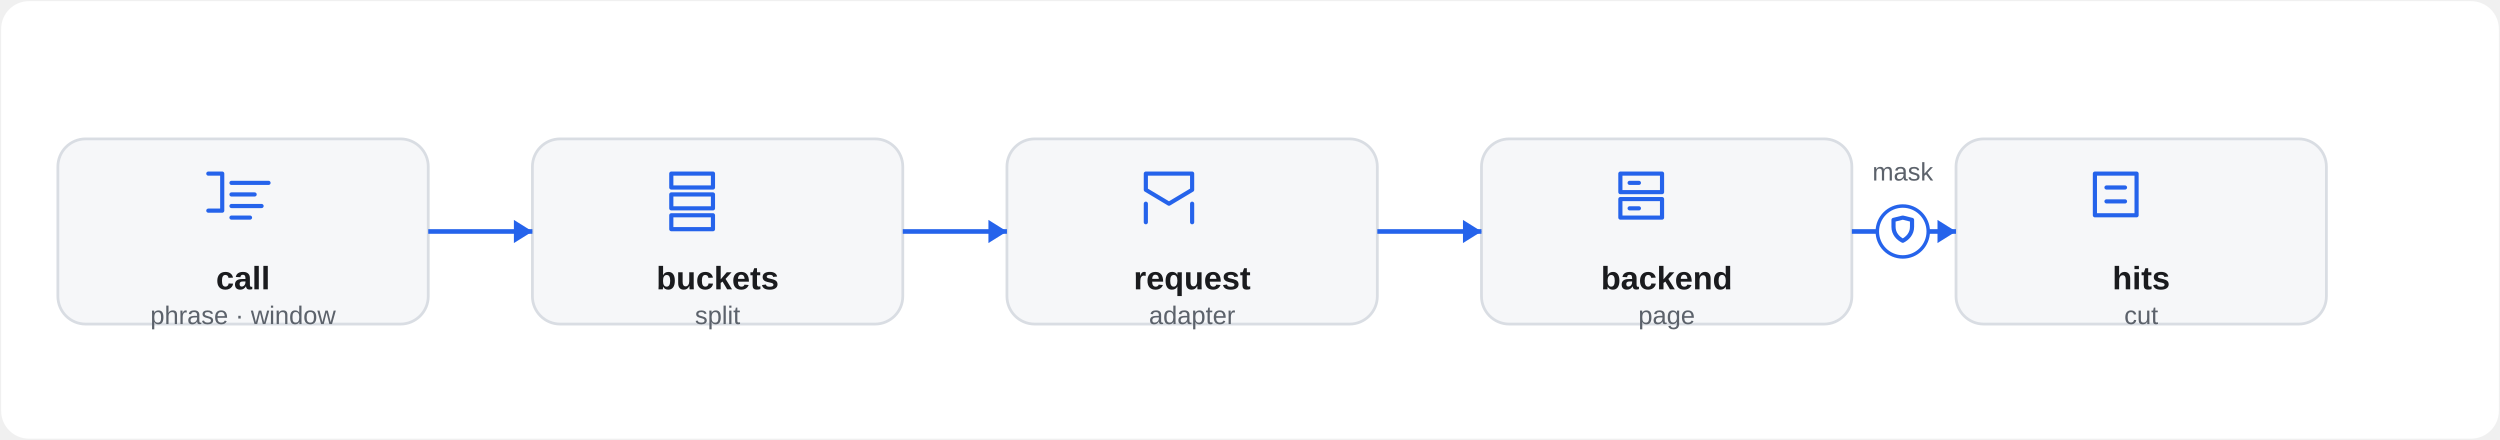
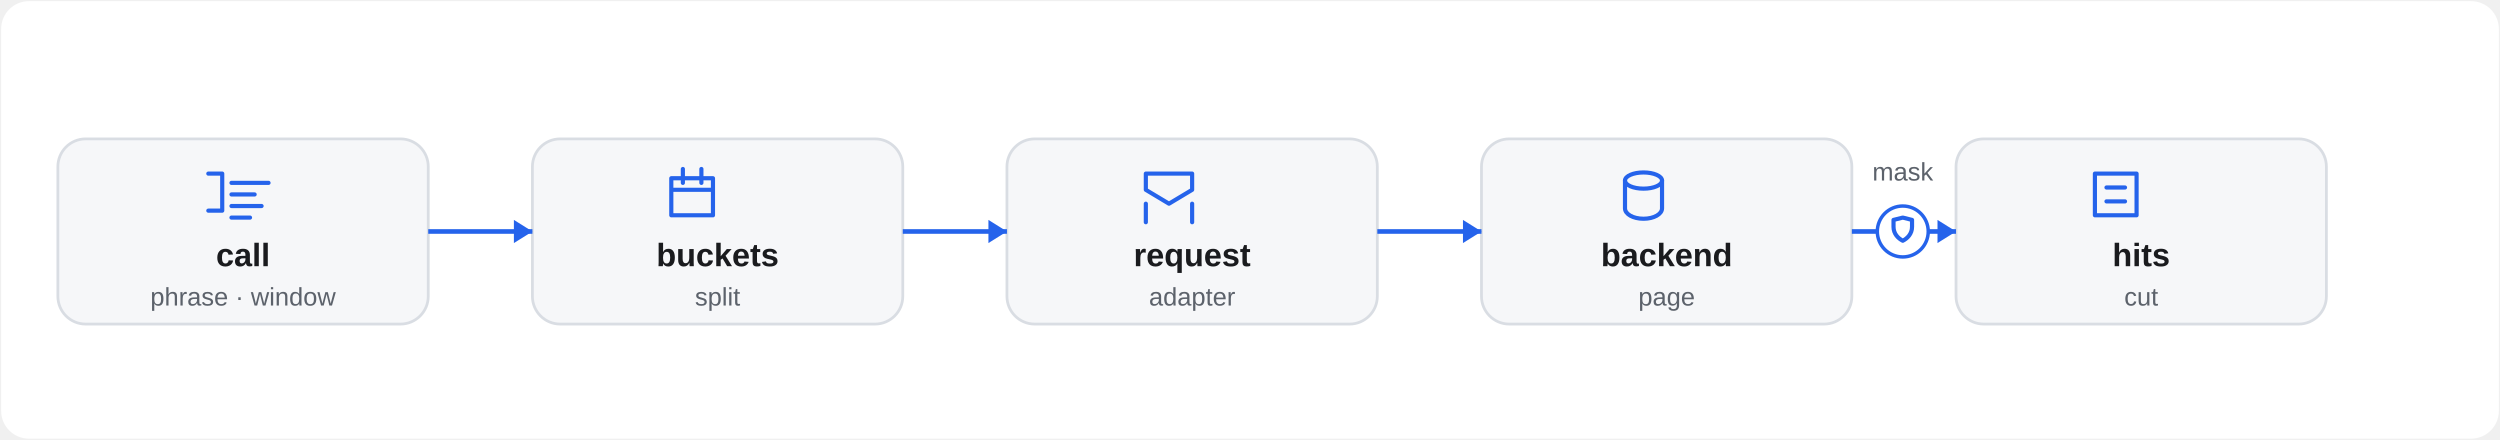
<svg xmlns="http://www.w3.org/2000/svg" width="1080" height="190" viewBox="0 0 1080 190" role="img" aria-label="A logs call becomes buckets; the adapter builds one request per bucket; the backend answers with a page of hits; production hit lines are masked before the agent reads them." font-family="IBM Plex Sans, Segoe UI, Arial, sans-serif">
  <style>
    .bg{fill:#fff}.node{fill:#f6f7f9;stroke:#d9dde3;stroke-width:1.2}.label{fill:#1a1b1e;font-size:14px;font-weight:700}
    .sub{fill:#5c626b;font-size:11px}.accent{fill:none;stroke:#2563eb;stroke-width:1.8;stroke-linecap:round;stroke-linejoin:round}
    .path{fill:none;stroke:#2563eb;stroke-width:2}.arrowhead{fill:#2563eb}.marker{fill:#fff;stroke:#2563eb;stroke-width:1.5}
    .glyph{fill:#2563eb;font-size:11px;font-weight:700}
    @media (prefers-color-scheme: dark){
      .bg{fill:#111113}.node{fill:#18181b;stroke:#2c2c31}.label{fill:#e7e7ea}.sub{fill:#9a9aa2}
      .accent{stroke:#7aa2f7}.path{stroke:#7aa2f7}.arrowhead{fill:#7aa2f7}.marker{fill:#18181b;stroke:#7aa2f7}.glyph{fill:#7aa2f7}
    }
  </style>
  <rect class="bg" x="0.5" y="0.5" width="1079" height="189" rx="12" />
  <rect class="node" x="25" y="60" width="160" height="80" rx="12" />
  <path class="accent" d="M90 75 h6 v16 h-6 M100 79 h16 M100 84 h10 M100 89 h13 M100 94 h8" />
-   <text class="label" x="105" y="125" text-anchor="middle">call</text>
-   <text class="sub" x="105" y="140" text-anchor="middle">phrase · window</text>
+   <text class="label" x="105" y="115" text-anchor="middle">call</text>
+   <text class="sub" x="105" y="132" text-anchor="middle">phrase · window</text>
  <rect class="node" x="230" y="60" width="160" height="80" rx="12" />
-   <path class="accent" d="M290 75 h18 v6 h-18 z M290 84 h18 v6 h-18 z M290 93 h18 v6 h-18 z" />
-   <text class="label" x="310" y="125" text-anchor="middle">buckets</text>
-   <text class="sub" x="310" y="140" text-anchor="middle">split</text>
+   <path class="accent" d="M290 77 h18 v16 h-18 z M290 82 h18 M295 73 v6 M303 73 v6" />
+   <text class="label" x="310" y="115" text-anchor="middle">buckets</text>
+   <text class="sub" x="310" y="132" text-anchor="middle">split</text>
  <rect class="node" x="435" y="60" width="160" height="80" rx="12" />
  <path class="accent" d="M495 75 h20 v7 l-10 6 -10 -6 z M495 88 v8 M515 88 v8" />
-   <text class="label" x="515" y="125" text-anchor="middle">request</text>
-   <text class="sub" x="515" y="140" text-anchor="middle">adapter</text>
+   <text class="label" x="515" y="115" text-anchor="middle">request</text>
+   <text class="sub" x="515" y="132" text-anchor="middle">adapter</text>
  <rect class="node" x="640" y="60" width="160" height="80" rx="12" />
-   <path class="accent" d="M700 75 h18 v8 h-18 z M700 86 h18 v8 h-18 z M704 79 h4 M704 90 h4" />
-   <text class="label" x="720" y="125" text-anchor="middle">backend</text>
-   <text class="sub" x="720" y="140" text-anchor="middle">page</text>
+   <ellipse class="accent" cx="710" cy="78" rx="8" ry="3.5" />
+   <path class="accent" d="M702 78 v12 c0 2.5 3.5 4.5 8 4.5 s8 -2 8 -4.5 v-12" />
+   <text class="label" x="720" y="115" text-anchor="middle">backend</text>
+   <text class="sub" x="720" y="132" text-anchor="middle">page</text>
  <rect class="node" x="845" y="60" width="160" height="80" rx="12" />
  <path class="accent" d="M905 75 h18 v18 h-18 z M910 81 h8 M910 87 h8 M910 93 h5" />
-   <text class="label" x="925" y="125" text-anchor="middle">hits</text>
-   <text class="sub" x="925" y="140" text-anchor="middle">cut</text>
+   <text class="label" x="925" y="115" text-anchor="middle">hits</text>
+   <text class="sub" x="925" y="132" text-anchor="middle">cut</text>
  <path class="path" d="M185 100 H230" />
  <path id="logssearch-arrow-1" class="arrowhead" d="M222 95 L230 100 L222 105 z" />
  <path class="path" d="M390 100 H435" />
  <path id="logssearch-arrow-2" class="arrowhead" d="M427 95 L435 100 L427 105 z" />
  <path class="path" d="M595 100 H640" />
  <path id="logssearch-arrow-3" class="arrowhead" d="M632 95 L640 100 L632 105 z" />
  <path class="path" d="M800 100 H845" />
  <path id="logssearch-arrow-4" class="arrowhead" d="M837 95 L845 100 L837 105 z" />
  <circle class="marker" cx="822" cy="100" r="11" />
  <path class="accent" d="M822 94 l4 1 v3 c0 3 -2 5 -4 6 c-2 -1 -4 -3 -4 -6 v-3 z" />
  <text class="sub" x="822" y="78" text-anchor="middle">mask</text>
</svg>
